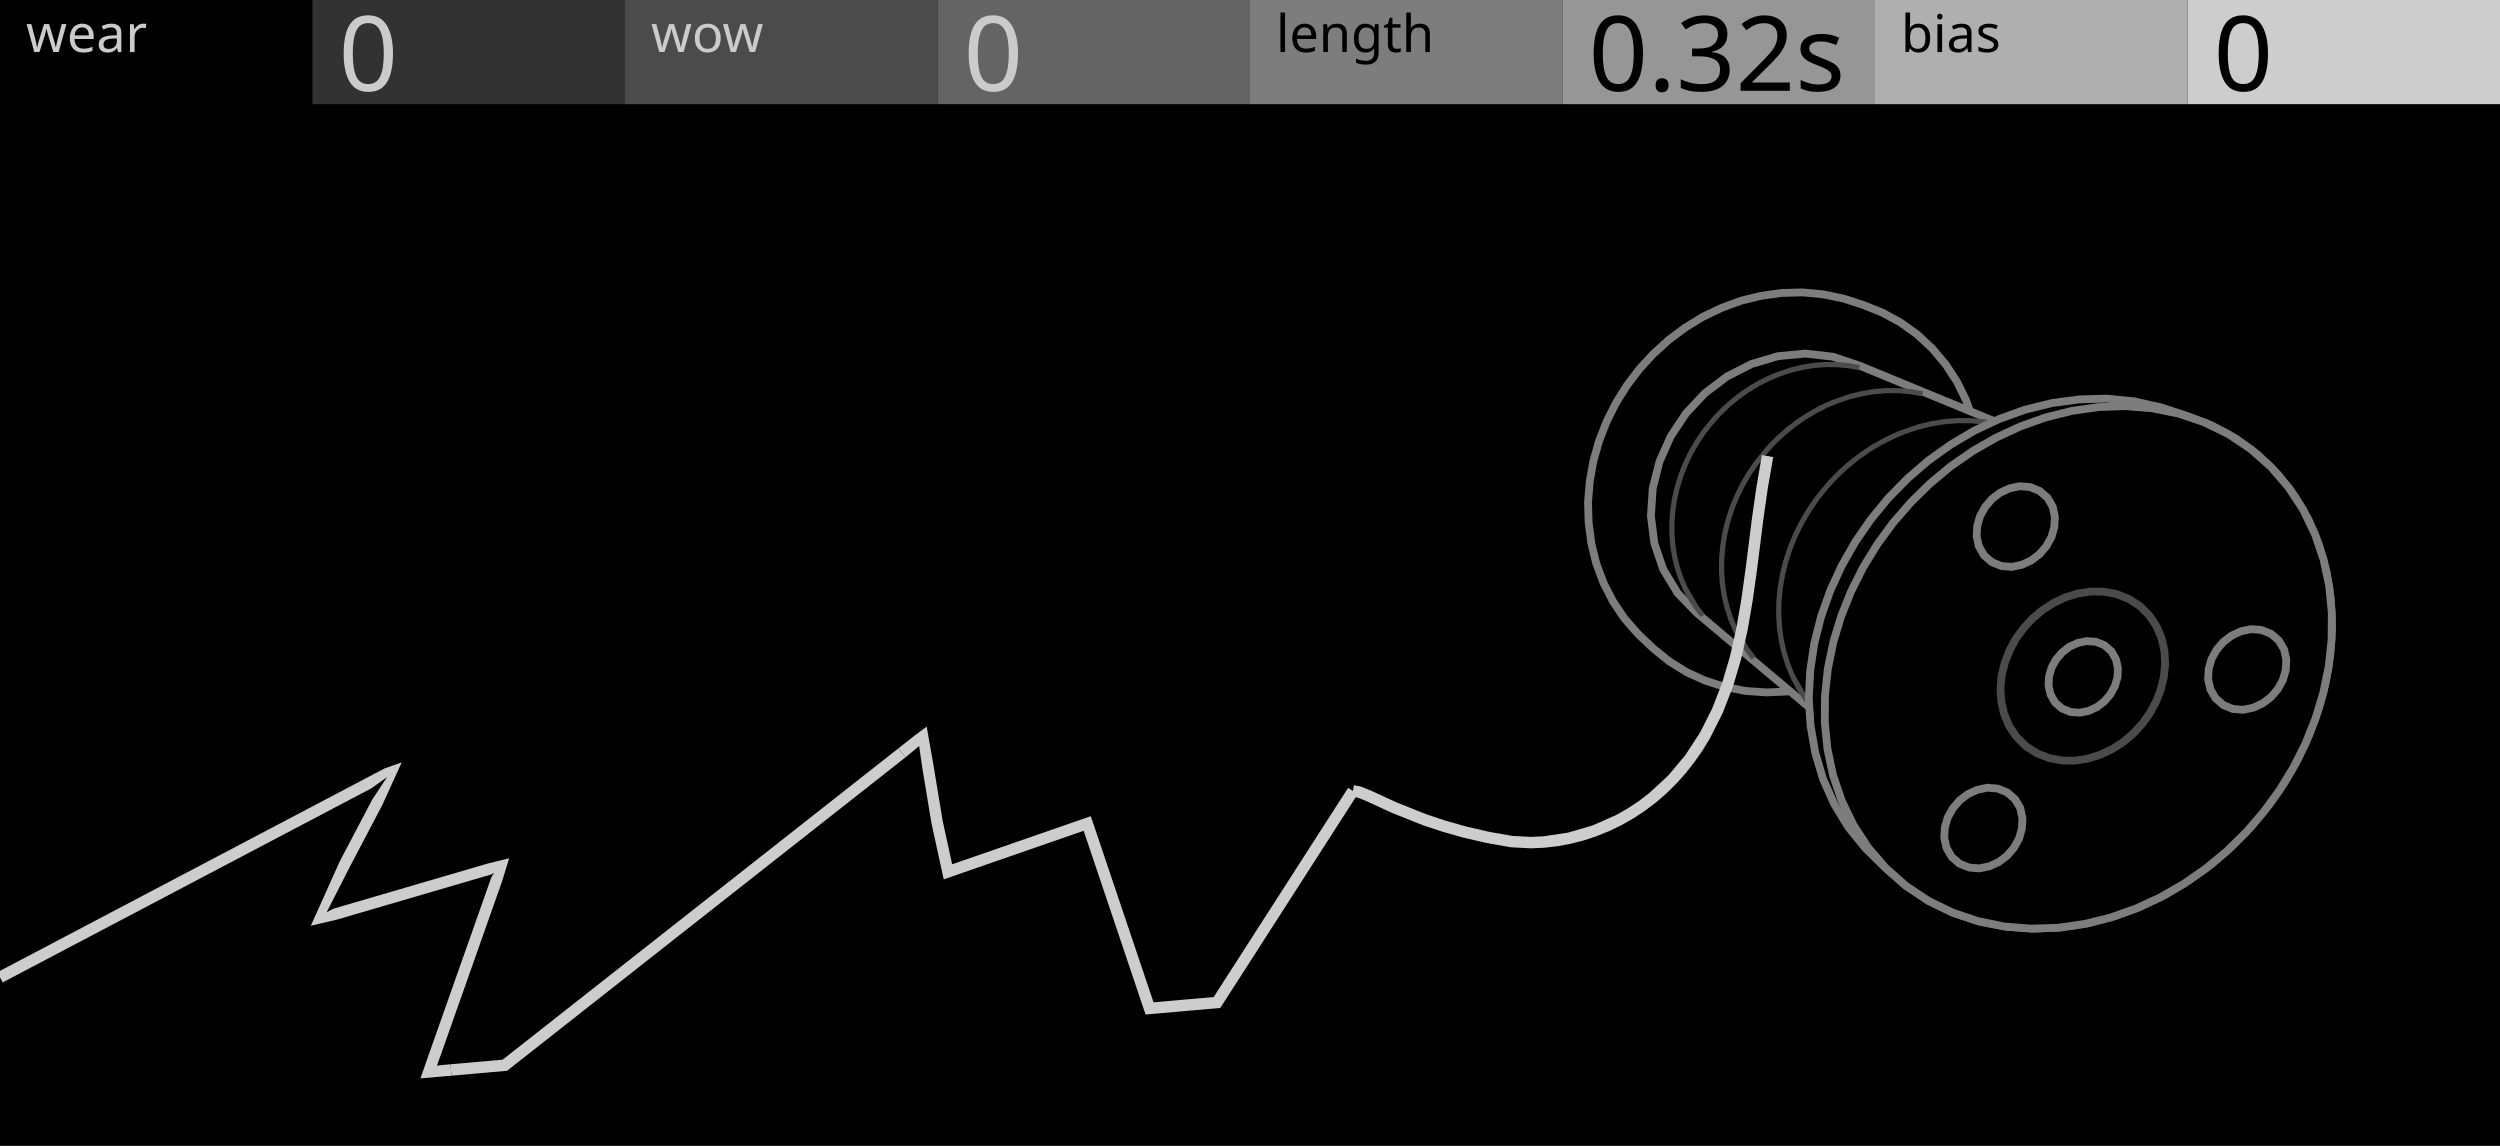
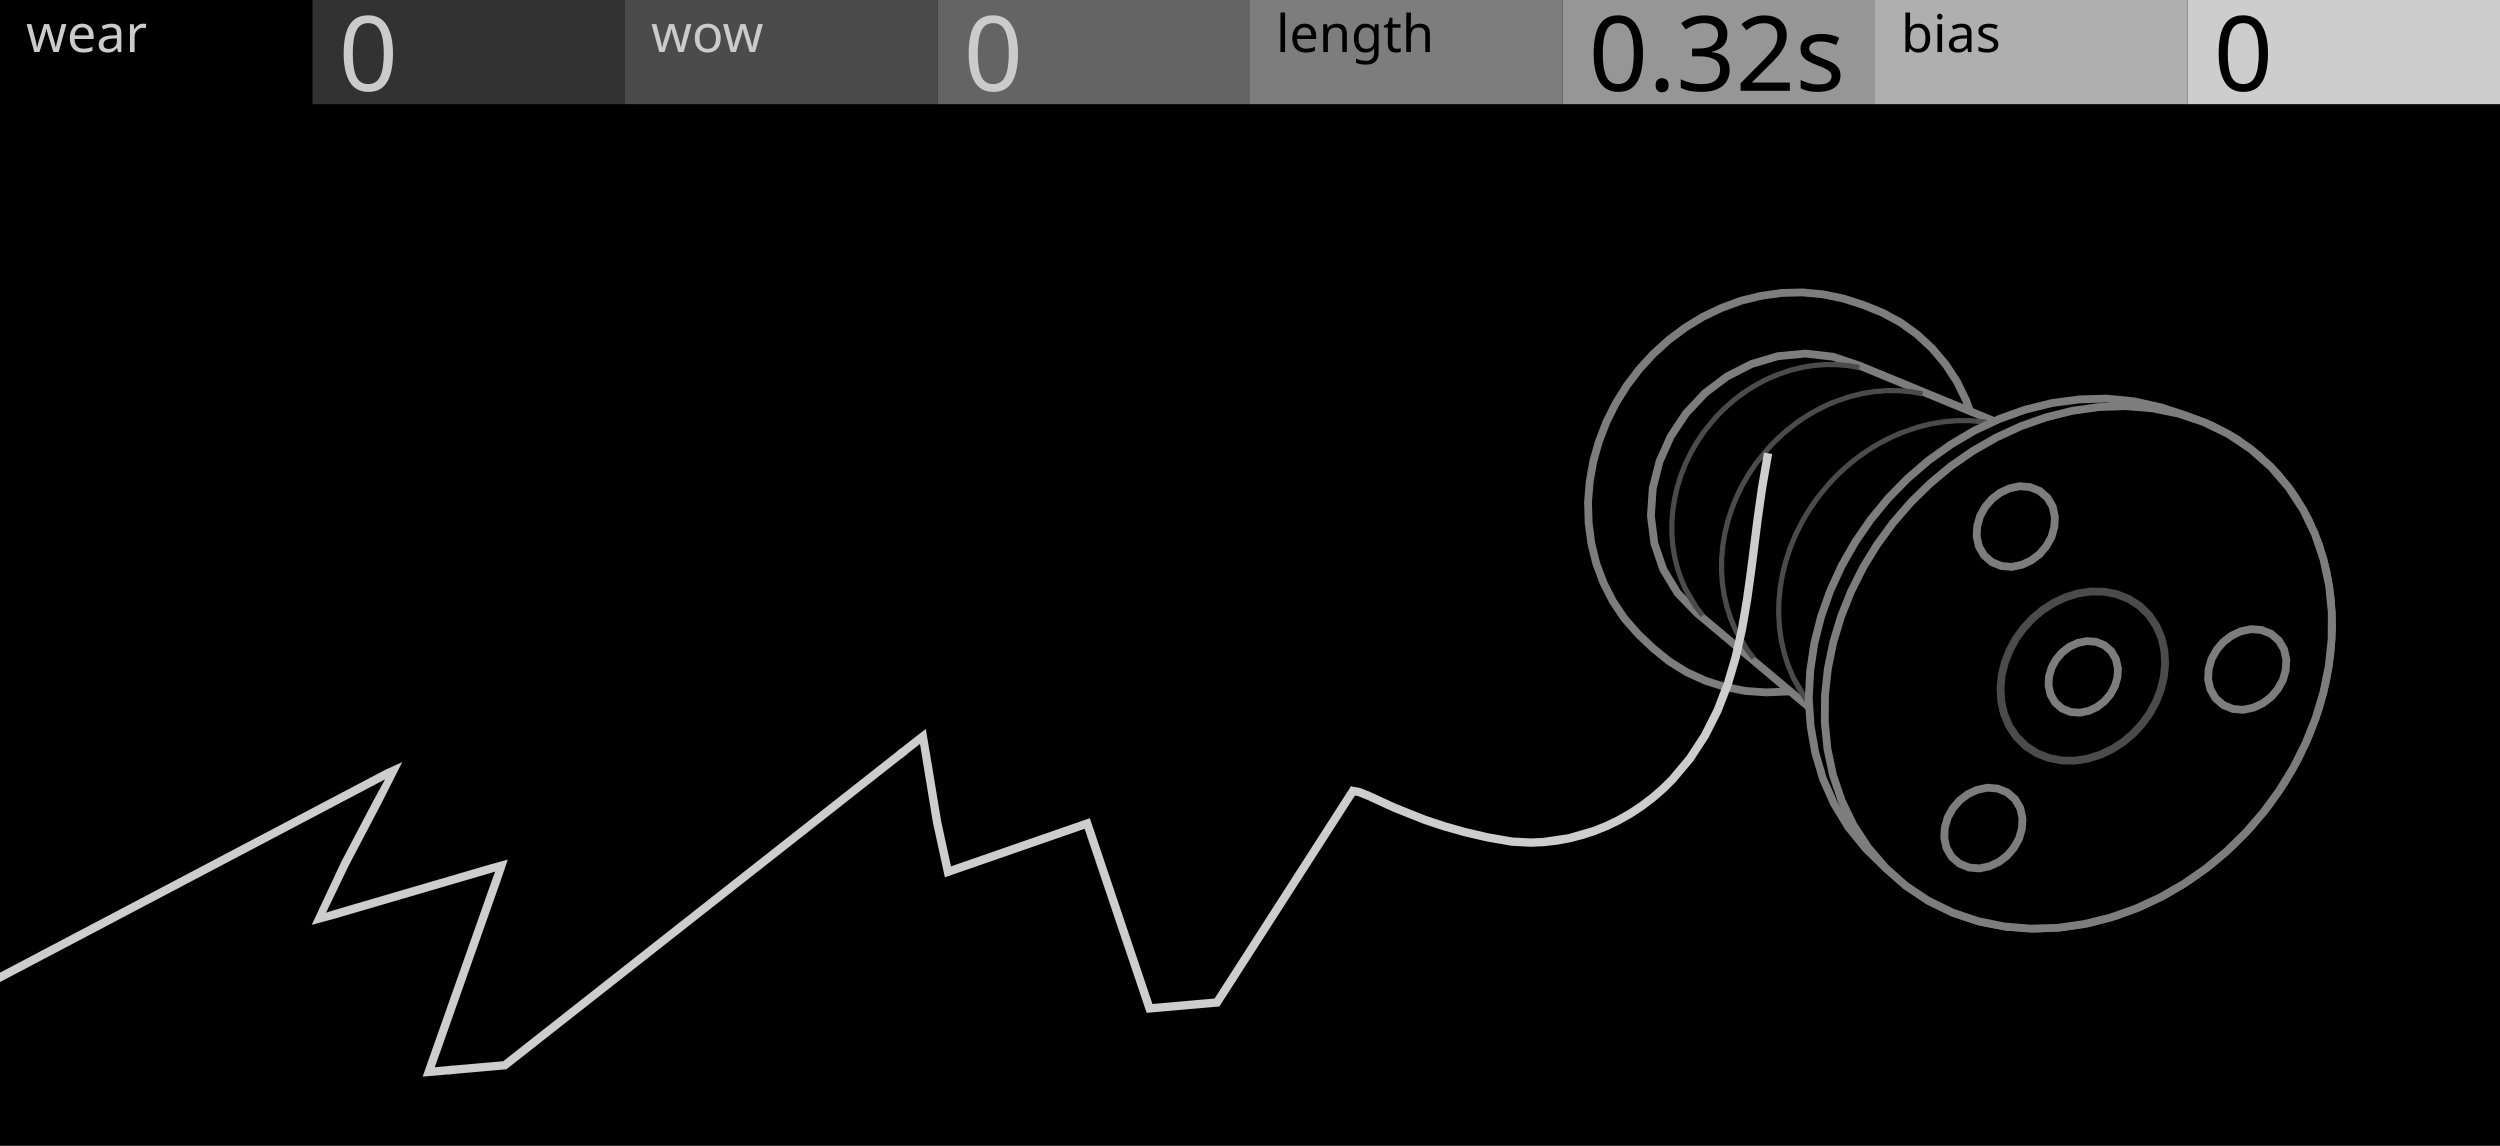
<svg xmlns="http://www.w3.org/2000/svg" width="480" height="220" viewBox="0 0 480 220">
  <g id="preview_canvas">
    <rect x="0" y="0" width="480" height="220" fill="#000000" stroke="none" />
  </g>
  <g id="preview_header">
    <rect x="0" y="0" width="60" height="20" fill="#000000" stroke="none" />
    <rect x="60" y="0" width="60" height="20" fill="#323232" stroke="none" />
    <rect x="120" y="0" width="60" height="20" fill="#4B4B4B" stroke="none" />
    <rect x="180" y="0" width="60" height="20" fill="#646464" stroke="none" />
    <rect x="240" y="0" width="60" height="20" fill="#7D7D7D" stroke="none" />
    <rect x="300" y="0" width="60" height="20" fill="#969696" stroke="none" />
    <rect x="360" y="0" width="60" height="20" fill="#AFAFAF" stroke="none" />
    <rect x="420" y="0" width="60" height="20" fill="#CDCDCD" stroke="none" />
    <text transform="matrix(1 0 0 1 5 10)" fill="#CBCBCB" stroke="none" font-family="UniversNextPro-Light" font-size="10px">wear</text>
    <text transform="matrix(1 0 0 1 65 17.44)" fill="#CBCBCB" stroke="none" font-family="UniversNextPro-Light" font-size="20px">0</text>
    <text transform="matrix(1 0 0 1 125 10)" fill="#CBCBCB" stroke="none" font-family="UniversNextPro-Light" font-size="10px">wow</text>
    <text transform="matrix(1 0 0 1 185 17.44)" fill="#CBCBCB" stroke="none" font-family="UniversNextPro-Light" font-size="20px">0</text>
    <text transform="matrix(1 0 0 1 245 10)" fill="#000000" stroke="none" font-family="UniversNextPro-Light" font-size="10px">length</text>
    <text transform="matrix(1 0 0 1 305 17.44)" fill="#000000" stroke="none" font-family="UniversNextPro-Light" font-size="20px">0.32s</text>
    <text transform="matrix(1 0 0 1 365 10)" fill="#000000" stroke="none" font-family="UniversNextPro-Light" font-size="10px">bias</text>
    <text transform="matrix(1 0 0 1 425 17.44)" fill="#000000" stroke="none" font-family="UniversNextPro-Light" font-size="20px">0</text>
  </g>
  <path id="spool_node_4" transform="matrix(1 0 0 1 342.58 94.54)" d="M -37.679 1.853 L -37.349 -2.11 L -36.653 -6.025 L -35.565 -9.85 L -34.126 -13.557 L -32.344 -17.112 L -30.24 -20.486 L -27.838 -23.656 L -25.149 -26.585 L -22.206 -29.26 L -19.018 -31.637 L -15.626 -33.713 L -12.038 -35.426 L -8.306 -36.8 L -4.443 -37.744 L -0.506 -38.293 L 3.469 -38.399 L 7.428 -38.036 L 11.32 -37.23 L 15.107 -36.011 L 18.798 -34.531 L 22.295 -32.642 L 25.523 -30.32 L 28.43 -27.61 L 30.992 -24.57 L 33.166 -21.241 L 34.909 -17.668 L 36.242 -13.923 L 37.156 -10.053 L 37.62 -6.103 L 37.687 -2.128 L 37.349 1.834 L 36.611 5.742 L 35.525 9.567 L 34.061 13.265 L 32.275 16.818 L 30.174 20.195 L 27.766 23.36 L 25.099 26.31 L 22.152 28.981 L 18.983 31.383 L 15.603 33.479 L 12.031 35.226 L 8.311 36.63 L 4.464 37.637 L 0.532 38.229 L -3.44 38.403 L -7.406 38.126 L -11.311 37.375 L -15.099 36.173 L -18.718 34.528 L -22.098 32.433 L -25.186 29.93 L -28.07 27.19 L -30.694 24.203 L -32.905 20.898 L -34.711 17.357 L -36.104 13.633 L -37.048 9.77 L -37.562 5.828 Z" fill="#000000" stroke="#7D7D7D" stroke-width="1.5" />
  <path id="spool_node_5" transform="matrix(1 0 0 1 373.68 115.18)" d="M -56.707 -16.125 L -56.355 -21.415 L -55.06 -26.555 L -52.903 -31.397 L -49.97 -35.812 L -46.346 -39.682 L -42.118 -42.881 L -37.395 -45.288 L -32.315 -46.796 L -27.041 -47.293 L -21.778 -46.696 L -16.753 -45.013 L -11.844 -42.992 L -6.936 -40.97 L -2.027 -38.948 L 2.881 -36.927 L 7.79 -34.905 L 12.698 -32.884 L 17.606 -30.862 L 22.515 -28.84 L 27.423 -26.819 L 32.332 -24.797 L 37.24 -22.775 L 42.062 -20.566 L 46.436 -17.574 L 50.131 -13.776 L 53.061 -9.36 L 55.12 -4.476 L 56.329 0.685 L 56.708 5.974 L 56.287 11.261 L 55.154 16.442 L 53.366 21.435 L 50.965 26.166 L 48.007 30.569 L 44.553 34.595 L 40.65 38.187 L 36.345 41.286 L 31.677 43.807 L 26.722 45.697 L 21.555 46.892 L 16.268 47.285 L 10.987 46.826 L 5.866 45.462 L 1.083 43.18 L -3.195 40.05 L -7.26 36.636 L -11.325 33.221 L -15.39 29.807 L -19.454 26.392 L -23.519 22.978 L -27.584 19.564 L -31.649 16.149 L -35.713 12.735 L -39.778 9.321 L -43.843 5.906 L -47.907 2.492 L -51.587 -1.319 L -54.333 -5.85 L -56.042 -10.866 Z" fill="#000000" stroke="#7D7D7D" stroke-width="1.5" />
  <path id="spool_node_6" transform="matrix(1 0 0 1 376.63 116.98)" d="M -15.26 29.402 L -16.737 27.456 L -19.152 23.184 L -20.088 20.864 L -20.832 18.439 L -21.378 15.924 L -21.721 13.333 L -21.857 10.683 L -21.783 7.99 L -21.499 5.271 L -21.005 2.545 L -20.302 -0.172 L -19.395 -2.86 L -18.287 -5.501 L -16.986 -8.079 L -15.499 -10.574 L -13.835 -12.971 L -12.003 -15.255 L -10.023 -17.401 L -7.899 -19.403 L -5.649 -21.246 L -3.288 -22.916 L -0.832 -24.401 L 1.702 -25.693 L 4.292 -26.78 L 6.934 -27.661 L 9.596 -28.325 L 12.265 -28.771 L 14.924 -28.997 L 17.553 -29.001 L 20.136 -28.785 L 22.678 -28.349 L 22.848 -29.334 L 20.263 -29.778 L 17.594 -30.001 L 14.881 -29.996 L 12.141 -29.764 L 9.392 -29.305 L 6.654 -28.622 L 2.605 -27.185 L -0.028 -25.963 L -2.589 -24.538 L -5.059 -22.92 L -7.423 -21.119 L -9.664 -19.149 L -11.768 -17.022 L -14.637 -13.569 L -16.34 -11.116 L -17.863 -8.561 L -19.196 -5.921 L -20.331 -3.213 L -21.261 -0.457 L -21.982 2.33 L -22.49 5.13 L -22.782 7.924 L -22.857 10.695 L -22.717 13.424 L -22.364 16.096 L -21.8 18.693 L -21.031 21.199 L -20.063 23.599 L -18.904 25.879 L -17.56 28.025 L -16.057 30.007 Z" fill="#4B4B4B" stroke="none" />
  <path id="spool_node_7" transform="matrix(1 0 0 1 362.11 108.17)" d="M -13.775 27.304 L -15.17 25.479 L -17.461 21.481 L -18.355 19.313 L -19.07 17.049 L -19.602 14.702 L -19.946 12.287 L -20.097 9.819 L -20.055 7.312 L -19.816 4.784 L -19.383 2.251 L -18.756 -0.272 L -17.938 -2.767 L -16.934 -5.217 L -15.75 -7.606 L -14.393 -9.917 L -12.871 -12.136 L -11.191 -14.25 L -9.373 -16.234 L -7.421 -18.084 L -5.349 -19.786 L -3.172 -21.327 L -0.906 -22.696 L 1.436 -23.885 L 3.831 -24.885 L 6.278 -25.693 L 8.747 -26.301 L 11.224 -26.705 L 13.695 -26.906 L 16.141 -26.901 L 18.548 -26.693 L 20.921 -26.279 L 21.093 -27.264 L 18.677 -27.685 L 16.185 -27.901 L 13.655 -27.906 L 11.103 -27.699 L 8.546 -27.281 L 6.002 -26.655 L 2.244 -25.333 L -0.196 -24.206 L -2.567 -22.889 L -4.851 -21.393 L -7.034 -19.727 L -9.101 -17.903 L -11.039 -15.932 L -13.676 -12.731 L -15.238 -10.454 L -16.631 -8.082 L -17.846 -5.629 L -18.877 -3.112 L -19.717 -0.549 L -20.362 2.045 L -20.808 4.653 L -21.054 7.257 L -21.098 9.841 L -20.942 12.388 L -20.587 14.883 L -20.036 17.31 L -19.295 19.654 L -18.369 21.901 L -17.265 24.038 L -15.991 26.051 L -14.569 27.911 Z" fill="#4B4B4B" stroke="none" />
  <path id="spool_node_8" transform="matrix(1 0 0 1 349.63 100.59)" d="M -12.533 25.479 L -13.854 23.761 L -16.031 20.005 L -16.885 17.971 L -17.572 15.848 L -18.089 13.65 L -18.429 11.389 L -18.591 9.08 L -18.571 6.737 L -18.369 4.375 L -17.985 2.009 L -17.42 -0.345 L -16.677 -2.672 L -15.76 -4.956 L -14.674 -7.182 L -13.426 -9.335 L -12.024 -11.4 L -10.474 -13.366 L -8.794 -15.211 L -6.987 -16.931 L -5.067 -18.511 L -3.049 -19.941 L -0.945 -21.211 L 1.231 -22.313 L 3.459 -23.237 L 5.737 -23.984 L 8.038 -24.543 L 10.349 -24.914 L 12.655 -25.094 L 14.943 -25.083 L 17.195 -24.882 L 19.42 -24.489 L 19.594 -25.474 L 17.327 -25.874 L 14.99 -26.082 L 12.619 -26.094 L 10.231 -25.908 L 7.84 -25.524 L 5.463 -24.946 L 1.958 -23.722 L -0.317 -22.676 L -2.523 -21.453 L -4.648 -20.061 L -6.676 -18.511 L -8.594 -16.812 L -10.391 -14.976 L -12.831 -11.991 L -14.273 -9.867 L -15.557 -7.653 L -16.674 -5.362 L -17.618 -3.011 L -18.384 -0.615 L -18.966 1.812 L -19.362 4.252 L -19.571 6.69 L -19.591 9.111 L -19.424 11.499 L -19.071 13.839 L -18.536 16.117 L -17.823 18.319 L -16.937 20.431 L -15.885 22.441 L -14.674 24.336 L -13.326 26.089 Z" fill="#4B4B4B" stroke="none" />
  <path id="spool_node_9" transform="matrix(1 0 0 1 338.79 93.99)" d="M -11.482 23.886 L -12.737 22.264 L -14.808 18.724 L -15.624 16.808 L -16.284 14.811 L -16.785 12.744 L -17.12 10.619 L -17.288 8.45 L -17.286 6.251 L -17.113 4.034 L -16.769 1.816 L -16.256 -0.39 L -15.575 -2.57 L -14.732 -4.709 L -13.729 -6.792 L -12.575 -8.806 L -11.275 -10.737 L -9.836 -12.575 L -8.275 -14.298 L -6.594 -15.904 L -4.807 -17.379 L -2.925 -18.713 L -0.962 -19.897 L 1.069 -20.923 L 3.151 -21.783 L 5.282 -22.477 L 7.436 -22.995 L 9.601 -23.336 L 11.764 -23.499 L 13.91 -23.483 L 16.027 -23.289 L 18.12 -22.916 L 18.296 -23.9 L 16.16 -24.281 L 13.96 -24.483 L 11.73 -24.499 L 9.485 -24.33 L 7.24 -23.976 L 5.01 -23.44 L 1.725 -22.299 L -0.405 -21.323 L -2.47 -20.18 L -4.455 -18.88 L -6.35 -17.43 L -8.14 -15.84 L -9.814 -14.121 L -12.085 -11.325 L -13.425 -9.335 L -14.615 -7.258 L -15.648 -5.11 L -16.519 -2.903 L -17.221 -0.653 L -17.751 1.626 L -18.107 3.919 L -18.286 6.211 L -18.288 8.488 L -18.114 10.736 L -17.766 12.94 L -17.247 15.086 L -16.56 17.162 L -15.712 19.154 L -14.708 21.051 L -13.554 22.842 L -12.274 24.498 Z" fill="#4B4B4B" stroke="none" />
-   <path id="spool_node_0" transform="matrix(1 0 0 1 216.59 167.15)" d="M 42.248 -15.884 L 39.988 -12.368 L 38.687 -10.344 L 37.352 -8.266 L 34.574 -3.943 L 33.127 -1.693 L 31.641 0.62 L 28.541 5.444 L 26.924 7.96 L 23.545 13.218 L 21.779 15.966 L 19.959 18.799 L 16.437 24.28 L 11.598 24.706 L 8.9 24.944 L 6.196 25.182 L 4.89 25.297 L -1.417 6.578 L -5.971 -6.935 L -7.153 -10.443 L -9.921 -9.482 L -16.486 -7.204 L -18.717 -6.43 L -20.969 -5.649 L -25.538 -4.063 L -32.561 -1.626 L -33.777 -1.204 L -35.595 -9.536 L -37.356 -20.201 L -38.668 -27.637 L -40.917 -25.972 L -44.095 -23.472 L -42.735 -21.743 L -40.115 -23.908 L -39.527 -19.843 L -37.757 -9.122 L -35.398 1.687 L -31.84 0.452 L -24.817 -1.985 L -20.247 -3.57 L -17.996 -4.352 L -15.765 -5.126 L -9.2 -7.404 L -8.529 -7.637 L -8.055 -6.233 L -3.502 7.281 L 3.358 27.641 L 6.389 27.374 L 9.093 27.136 L 11.791 26.898 L 17.704 26.377 L 21.81 19.988 L 23.63 17.156 L 25.396 14.407 L 28.775 9.15 L 30.392 6.633 L 33.492 1.81 L 34.978 -0.503 L 36.424 -2.754 L 39.203 -7.077 L 40.538 -9.154 L 41.839 -11.179 L 43.107 -13.152 L 44.098 -14.695 Z" fill="#CDCDCD" stroke="none" />
-   <path id="spool_node_1" transform="matrix(1 0 0 1 130.17 175.11)" d="M 42.325 -31.432 L 41.151 -30.508 L 38.896 -28.734 L 36.586 -26.917 L 34.218 -25.054 L 31.791 -23.144 L 29.301 -21.186 L 26.747 -19.177 L 24.127 -17.115 L 21.437 -14.999 L 18.674 -12.825 L 15.837 -10.593 L 12.921 -8.299 L 9.923 -5.941 L 6.84 -3.515 L 3.668 -1.02 L 0.404 1.548 L -2.957 4.193 L -6.42 6.917 L -9.988 9.724 L -13.668 12.619 L -17.463 15.604 L -21.38 18.686 L -25.424 21.868 L -27.514 23.512 L -29.603 25.155 L -31.634 26.753 L -33.665 28.351 L -36.369 28.589 L -39.407 28.857 L -42.453 29.125 L -43.679 29.233 L -43.486 31.425 L -42.26 31.317 L -39.214 31.048 L -36.176 30.78 L -32.819 30.485 L -30.531 28.684 L -28.243 26.884 L -26.153 25.241 L -24.064 23.597 L -20.02 20.415 L -16.103 17.334 L -12.307 14.348 L -8.628 11.453 L -5.06 8.646 L -1.597 5.922 L 1.764 3.277 L 5.029 0.709 L 8.2 -1.786 L 11.283 -4.212 L 14.281 -6.57 L 17.197 -8.864 L 20.035 -11.096 L 22.797 -13.27 L 25.487 -15.386 L 28.108 -17.448 L 30.661 -19.457 L 33.151 -21.415 L 35.578 -23.325 L 37.946 -25.188 L 40.256 -27.005 L 42.511 -28.779 L 43.685 -29.703 Z" fill="#CDCDCD" stroke="none" />
-   <path id="spool_node_2" transform="matrix(1 0 0 1 48.63 176.71)" d="M 37.861 27.633 L 36.033 27.794 L 35.261 27.88 L 36.134 25.462 L 42.462 7.541 L 47.76 -7.466 L 49.134 -11.921 L 45.121 -10.942 L 39.415 -9.272 L 36.518 -8.424 L 30.638 -6.703 L 27.653 -5.83 L 24.638 -4.947 L 15.403 -2.244 L 14.092 -1.567 L 18.586 -10.373 L 24.755 -22.116 L 28.501 -30.335 L 25.193 -29.167 L 21.68 -27.317 L 14.387 -23.478 L 6.713 -19.438 L 2.724 -17.338 L -1.372 -15.182 L -5.579 -12.967 L -9.901 -10.691 L -14.345 -8.352 L -23.614 -3.473 L -33.431 1.695 L -38.56 4.395 L -43.845 7.178 L -49.142 9.966 L -48.118 11.913 L -42.821 9.124 L -37.535 6.342 L -32.406 3.642 L -22.589 -1.526 L -13.32 -6.406 L -8.877 -8.745 L -4.554 -11.02 L -0.347 -13.235 L 3.749 -15.391 L 7.738 -17.491 L 15.412 -21.531 L 22.705 -25.371 L 25.673 -27.506 L 22.807 -23.139 L 16.617 -11.357 L 11.048 1.029 L 16.021 -0.133 L 25.256 -2.836 L 28.271 -3.718 L 31.256 -4.592 L 34.211 -5.457 L 37.136 -6.313 L 40.033 -7.161 L 45.739 -8.831 L 46.229 -9.171 L 45.686 -8.198 L 40.387 6.809 L 34.06 24.729 L 32.1 30.331 L 36.226 29.986 L 38.054 29.825 Z" fill="#CDCDCD" stroke="none" />
-   <path id="spool_node_3" transform="matrix(1 0 0 1 300.01 125.13)" d="M 38.28 -37.751 L 37.233 -31.703 L 36.387 -25.775 L 35.11 -15.686 L 34.324 -10.073 L 33.375 -4.573 L 32.179 0.768 L 30.655 5.936 L 28.74 10.877 L 26.387 15.537 L 23.572 19.855 L 20.294 23.765 L 16.577 27.204 L 14.567 28.728 L 12.469 30.112 L 10.29 31.35 L 5.74 33.366 L 1.02 34.74 L -3.756 35.45 L -6.128 35.548 L -9.608 35.366 L -14.172 34.567 L -18.506 33.56 L -22.48 32.435 L -26.045 31.252 L -31.841 28.944 L -36.753 26.681 L -38.774 25.873 L -40.056 25.647 L -40.438 27.814 L -39.38 28.001 L -37.622 28.703 L -32.728 30.958 L -26.782 33.325 L -23.127 34.539 L -19.055 35.691 L -14.63 36.719 L -9.88 37.55 L -6.118 37.75 L -3.587 37.644 L -1.046 37.357 L 1.491 36.891 L 4.01 36.248 L 6.495 35.433 L 8.935 34.449 L 11.313 33.299 L 13.619 31.989 L 15.839 30.525 L 17.963 28.914 L 19.983 27.163 L 21.889 25.282 L 23.677 23.279 L 25.342 21.163 L 26.882 18.945 L 28.296 16.633 L 30.752 11.768 L 32.739 6.641 L 34.31 1.316 L 35.536 -4.162 L 36.497 -9.733 L 37.291 -15.395 L 38.568 -25.481 L 39.406 -31.36 L 40.448 -37.375 Z" fill="#CDCDCD" stroke="none" />
+   <path id="spool_node_0" transform="matrix(1 0 0 1 216.5 167.42)" d="M 43.053 -15.695 L 40.793 -12.179 L 39.492 -10.154 L 38.157 -8.077 L 35.379 -3.753 L 33.933 -1.503 L 32.446 0.81 L 29.346 5.633 L 27.729 8.15 L 24.35 13.408 L 22.584 16.156 L 20.764 18.988 L 17.016 24.82 L 11.763 25.283 L 6.36 25.759 L 4.388 25.933 L 3.253 22.565 L -2.133 6.58 L -6.686 -6.934 L -7.594 -9.629 L -9.552 -8.949 L -16.118 -6.671 L -18.348 -5.897 L -20.6 -5.116 L -25.169 -3.53 L -32.192 -1.093 L -34.313 -0.357 L -36.34 -9.646 L -38.105 -20.333 L -39.137 -26.466 L -40.302 -25.574 L -43.479 -23.074 L -43.17 -22.681 L -39.993 -25.181 L -39.466 -25.619 L -38.598 -20.251 L -36.832 -9.552 L -34.682 0.3 L -32.028 -0.621 L -25.005 -3.058 L -20.436 -4.643 L -18.184 -5.425 L -15.954 -6.199 L -9.388 -8.477 L -7.907 -8.991 L -7.16 -6.774 L -2.607 6.739 L 2.779 22.724 L 4.04 26.466 L 6.404 26.257 L 9.109 26.019 L 11.806 25.781 L 17.304 25.297 L 21.185 19.259 L 23.005 16.426 L 24.771 13.678 L 28.15 8.42 L 29.767 5.904 L 32.867 1.08 L 34.353 -1.233 L 37.207 -5.674 L 39.913 -9.884 L 41.214 -11.908 L 43.473 -15.424 Z" fill="none" stroke="#CDCDCD" stroke-width="1.1" />
+   <path id="spool_node_1" transform="matrix(1 0 0 1 129.95 175.02)" d="M 43.071 -30.674 L 41.897 -29.75 L 39.642 -27.976 L 37.331 -26.159 L 34.964 -24.296 L 32.536 -22.386 L 30.047 -20.428 L 27.493 -18.419 L 24.872 -16.357 L 22.182 -14.241 L 19.42 -12.067 L 16.582 -9.835 L 13.666 -7.541 L 10.669 -5.183 L 7.586 -2.757 L 4.414 -0.262 L 1.149 2.306 L -2.212 4.951 L -5.674 7.675 L -9.243 10.482 L -12.922 13.377 L -16.717 16.363 L -20.634 19.444 L -24.679 22.626 L -26.768 24.27 L -28.857 25.913 L -30.988 27.589 L -33.118 29.265 L -36.074 29.526 L -39.112 29.793 L -42.158 30.062 L -43.384 30.17 L -43.34 30.668 L -42.114 30.56 L -39.068 30.291 L -36.03 30.024 L -32.926 29.75 L -30.737 28.028 L -28.548 26.306 L -26.459 24.663 L -24.37 23.019 L -20.325 19.837 L -16.408 16.755 L -12.613 13.77 L -8.934 10.875 L -5.365 8.068 L -1.903 5.344 L 1.459 2.699 L 4.723 0.131 L 7.895 -2.364 L 10.978 -4.79 L 13.975 -7.148 L 16.891 -9.442 L 19.729 -11.674 L 22.491 -13.848 L 25.182 -15.964 L 27.802 -18.026 L 30.356 -20.035 L 32.845 -21.993 L 35.273 -23.903 L 37.64 -25.766 L 39.951 -27.583 L 42.206 -29.357 L 43.38 -30.281 Z" fill="none" stroke="#CDCDCD" stroke-width="1.1" />
+   <path id="spool_node_2" transform="matrix(1 0 0 1 48.26 176.78)" d="M 38.306 28.41 L 36.478 28.571 L 34.41 28.757 L 35.703 25.109 L 42.03 7.188 L 47.329 -7.819 L 48.381 -10.928 L 45.73 -10.197 L 42.891 -9.366 L 40.023 -8.526 L 37.127 -7.679 L 31.247 -5.958 L 28.262 -5.084 L 25.247 -4.201 L 16.012 -1.498 L 13.286 -0.634 L 18.195 -10.823 L 24.372 -22.581 L 27.778 -29.312 L 25.959 -28.484 L 22.446 -26.635 L 15.153 -22.796 L 3.49 -16.656 L -0.606 -14.5 L -4.813 -12.285 L -9.136 -10.009 L -13.579 -7.67 L -22.848 -2.791 L -32.665 2.377 L -37.794 5.077 L -43.079 7.86 L -48.376 10.648 L -48.144 11.091 L -42.847 8.302 L -37.561 5.52 L -32.432 2.82 L -22.615 -2.348 L -13.346 -7.228 L -8.903 -9.567 L -4.58 -11.842 L -0.373 -14.057 L 3.723 -16.213 L 7.712 -18.313 L 15.386 -22.353 L 22.679 -26.193 L 26.192 -28.042 L 27.136 -28.669 L 23.93 -22.814 L 17.748 -11.047 L 12.594 -0.044 L 16.153 -1.019 L 25.387 -3.721 L 28.402 -4.604 L 31.387 -5.478 L 34.342 -6.343 L 37.268 -7.199 L 40.164 -8.047 L 45.87 -9.717 L 47.721 -10.303 L 46.857 -7.985 L 35.231 24.942 L 33.692 29.314 L 36.522 29.069 L 38.35 28.908 Z" fill="none" stroke="#CDCDCD" stroke-width="1.1" />
+   <path id="spool_node_3" transform="matrix(1 0 0 1 299.67 124.78)" d="M 39.458 -37.256 L 38.412 -31.22 L 37.57 -25.311 L 36.292 -15.224 L 35.503 -9.592 L 34.55 -4.064 L 33.343 1.33 L 31.8 6.558 L 29.857 11.571 L 27.464 16.311 L 24.596 20.71 L 21.251 24.701 L 19.405 26.522 L 17.452 28.215 L 15.399 29.772 L 13.253 31.187 L 11.025 32.453 L 8.728 33.564 L 6.372 34.514 L 1.542 35.921 L -3.351 36.648 L -5.784 36.749 L -9.373 36.56 L -14.009 35.749 L -18.378 34.733 L -22.39 33.598 L -25.99 32.403 L -31.844 30.072 L -36.748 27.812 L -38.668 27.045 L -39.864 26.834 L -39.95 27.327 L -38.806 27.529 L -36.946 28.272 L -32.045 30.53 L -26.157 32.874 L -22.537 34.076 L -18.503 35.218 L -14.113 36.238 L -9.435 37.056 L -5.782 37.249 L -3.312 37.146 L -0.831 36.866 L 1.649 36.41 L 4.112 35.782 L 6.544 34.984 L 8.93 34.021 L 11.258 32.896 L 13.514 31.614 L 15.688 30.18 L 17.768 28.603 L 19.745 26.889 L 21.613 25.046 L 24.998 21.008 L 27.898 16.56 L 30.314 11.774 L 32.274 6.719 L 33.827 1.454 L 35.041 -3.971 L 35.998 -9.514 L 36.788 -15.158 L 38.065 -25.245 L 38.906 -31.142 L 39.951 -37.17 Z" fill="none" stroke="#CDCDCD" stroke-width="1.1" />
  <path id="spool_node_10" transform="matrix(1 0 0 1 397.52 127.41)" d="M -50.234 6.61 L -49.955 1.341 L -49.177 -3.877 L -47.884 -8.992 L -46.126 -13.966 L -43.927 -18.763 L -41.317 -23.348 L -38.319 -27.69 L -34.966 -31.764 L -31.27 -35.53 L -27.275 -38.976 L -22.98 -42.042 L -18.441 -44.731 L -13.662 -46.967 L -8.697 -48.749 L -3.575 -50.015 L 1.651 -50.725 L 6.925 -50.879 L 12.175 -50.36 L 17.321 -49.214 L 22.337 -47.572 L 27.247 -45.643 L 31.883 -43.129 L 36.115 -39.98 L 39.87 -36.278 L 43.094 -32.107 L 45.744 -27.547 L 47.768 -22.676 L 49.173 -17.592 L 49.993 -12.382 L 50.238 -7.111 L 49.904 -1.846 L 49.075 3.364 L 47.747 8.471 L 45.953 13.432 L 43.753 18.229 L 41.115 22.799 L 38.127 27.148 L 34.772 31.222 L 31.095 35.005 L 27.118 38.474 L 22.847 41.572 L 18.336 44.308 L 13.585 46.604 L 8.643 48.451 L 3.549 49.825 L -1.665 50.636 L -6.934 50.881 L -12.196 50.532 L -17.381 49.557 L -22.39 47.903 L -27.136 45.605 L -31.528 42.688 L -35.511 39.229 L -39.282 35.538 L -42.61 31.449 L -45.362 26.951 L -47.507 22.131 L -49 17.072 L -49.899 11.875 Z" fill="#000000" stroke="#7D7D7D" stroke-width="1.5" />
  <path id="spool_node_11" transform="matrix(1 0 0 1 399.03 128.14)" d="M -3.915 49.995 L -9.08 50.159 L -14.229 49.738 L -19.29 48.708 L -24.185 47.058 L -28.826 44.792 L -33.12 41.921 L -36.98 38.49 L -40.348 34.574 L -43.173 30.251 L -45.423 25.602 L -47.086 20.71 L -48.163 15.657 L -48.67 10.515 L -48.632 5.347 L -48.076 0.21 L -47.035 -4.851 L -45.539 -9.797 L -43.618 -14.593 L -41.3 -19.212 L -38.601 -23.619 L -35.539 -27.782 L -32.152 -31.685 L -28.463 -35.303 L -24.491 -38.61 L -20.244 -41.554 L -15.761 -44.123 L -11.069 -46.288 L -6.199 -48.012 L -1.184 -49.257 L 3.931 -49.985 L 9.095 -50.158 L 14.245 -49.742 L 19.307 -48.712 L 24.2 -47.057 L 28.836 -44.78 L 33.128 -41.908 L 36.995 -38.485 L 40.369 -34.575 L 43.199 -30.254 L 45.443 -25.6 L 47.096 -20.706 L 48.168 -15.652 L 48.674 -10.511 L 48.638 -5.345 L 48.087 -0.207 L 47.05 4.854 L 45.557 9.801 L 43.636 14.598 L 41.313 19.214 L 38.613 23.621 L 35.561 27.791 L 32.179 31.699 L 28.484 35.313 L 24.503 38.609 L 20.26 41.559 L 15.779 44.133 L 11.087 46.299 L 6.216 48.022 L 1.2 49.266 Z" fill="#000000" stroke="#7D7D7D" stroke-width="1.5" />
  <path id="spool_node_12" transform="matrix(1 0 0 1 399.9 129.81)" d="M -1.529 16.236 L -4.042 16.201 L -6.51 15.73 L -8.844 14.805 L -10.95 13.438 L -12.737 11.674 L -14.136 9.59 L -15.113 7.277 L -15.663 4.827 L -15.807 2.319 L -15.571 -0.184 L -14.964 -2.624 L -14.047 -4.964 L -12.851 -7.176 L -11.371 -9.209 L -9.663 -11.053 L -7.746 -12.681 L -5.628 -14.035 L -3.357 -15.11 L -0.96 -15.867 L 1.527 -16.239 L 4.038 -16.206 L 6.505 -15.736 L 8.839 -14.813 L 10.945 -13.447 L 12.732 -11.685 L 14.133 -9.602 L 15.114 -7.29 L 15.67 -4.84 L 15.81 -2.33 L 15.558 0.171 L 14.96 2.612 L 14.049 4.955 L 12.843 7.161 L 11.367 9.197 L 9.662 11.043 L 7.743 12.668 L 5.626 14.025 L 3.354 15.098 L 0.955 15.849 Z" fill="#000000" stroke="#4B4B4B" stroke-width="1.5" />
  <path id="spool_node_13" transform="matrix(1 0 0 1 399.98 129.97)" d="M -0.674 6.868 L -2.436 6.732 L -4.071 6.067 L -5.397 4.907 L -6.277 3.379 L -6.658 1.656 L -6.567 -0.109 L -6.064 -1.803 L -5.211 -3.352 L -4.061 -4.696 L -2.66 -5.778 L -1.057 -6.529 L 0.678 -6.875 L 2.441 -6.746 L 4.076 -6.079 L 5.402 -4.918 L 6.28 -3.389 L 6.66 -1.666 L 6.57 0.098 L 6.068 1.793 L 5.215 3.342 L 4.065 4.686 L 2.664 5.767 L 1.061 6.52 Z" fill="#000000" stroke="#7D7D7D" stroke-width="1.5" />
  <path id="spool_node_14" transform="matrix(1 0 0 1 380.83 159.03)" d="M -0.782 7.703 L -2.767 7.537 L -4.606 6.791 L -6.103 5.491 L -7.102 3.774 L -7.535 1.83 L -7.421 -0.157 L -6.868 -2.071 L -5.896 -3.812 L -4.603 -5.328 L -3.019 -6.539 L -1.215 -7.381 L 0.736 -7.788 L 2.72 -7.624 L 4.559 -6.88 L 6.059 -5.582 L 7.063 -3.865 L 7.484 -1.919 L 7.375 0.068 L 6.826 1.984 L 5.849 3.723 L 4.558 5.24 L 2.973 6.45 L 1.168 7.291 Z" fill="#000000" stroke="#7D7D7D" stroke-width="1.5" />
  <path id="spool_node_15" transform="matrix(1 0 0 1 431.49 128.58)" d="M -0.782 7.703 L -2.767 7.537 L -4.606 6.791 L -6.103 5.491 L -7.102 3.774 L -7.535 1.83 L -7.421 -0.157 L -6.868 -2.071 L -5.896 -3.812 L -4.603 -5.328 L -3.019 -6.539 L -1.215 -7.381 L 0.736 -7.788 L 2.72 -7.624 L 4.559 -6.88 L 6.059 -5.582 L 7.063 -3.865 L 7.484 -1.919 L 7.375 0.068 L 6.826 1.984 L 5.849 3.723 L 4.558 5.24 L 2.973 6.45 L 1.168 7.291 Z" fill="#000000" stroke="#7D7D7D" stroke-width="1.5" />
  <path id="spool_node_16" transform="matrix(1 0 0 1 387.05 101.14)" d="M -0.782 7.703 L -2.767 7.537 L -4.606 6.791 L -6.103 5.491 L -7.102 3.774 L -7.535 1.83 L -7.421 -0.157 L -6.868 -2.071 L -5.896 -3.812 L -4.603 -5.328 L -3.019 -6.539 L -1.215 -7.381 L 0.736 -7.788 L 2.72 -7.624 L 4.559 -6.88 L 6.059 -5.582 L 7.063 -3.865 L 7.484 -1.919 L 7.375 0.068 L 6.826 1.984 L 5.849 3.723 L 4.558 5.24 L 2.973 6.45 L 1.168 7.291 Z" fill="#000000" stroke="#7D7D7D" stroke-width="1.5" />
</svg>
